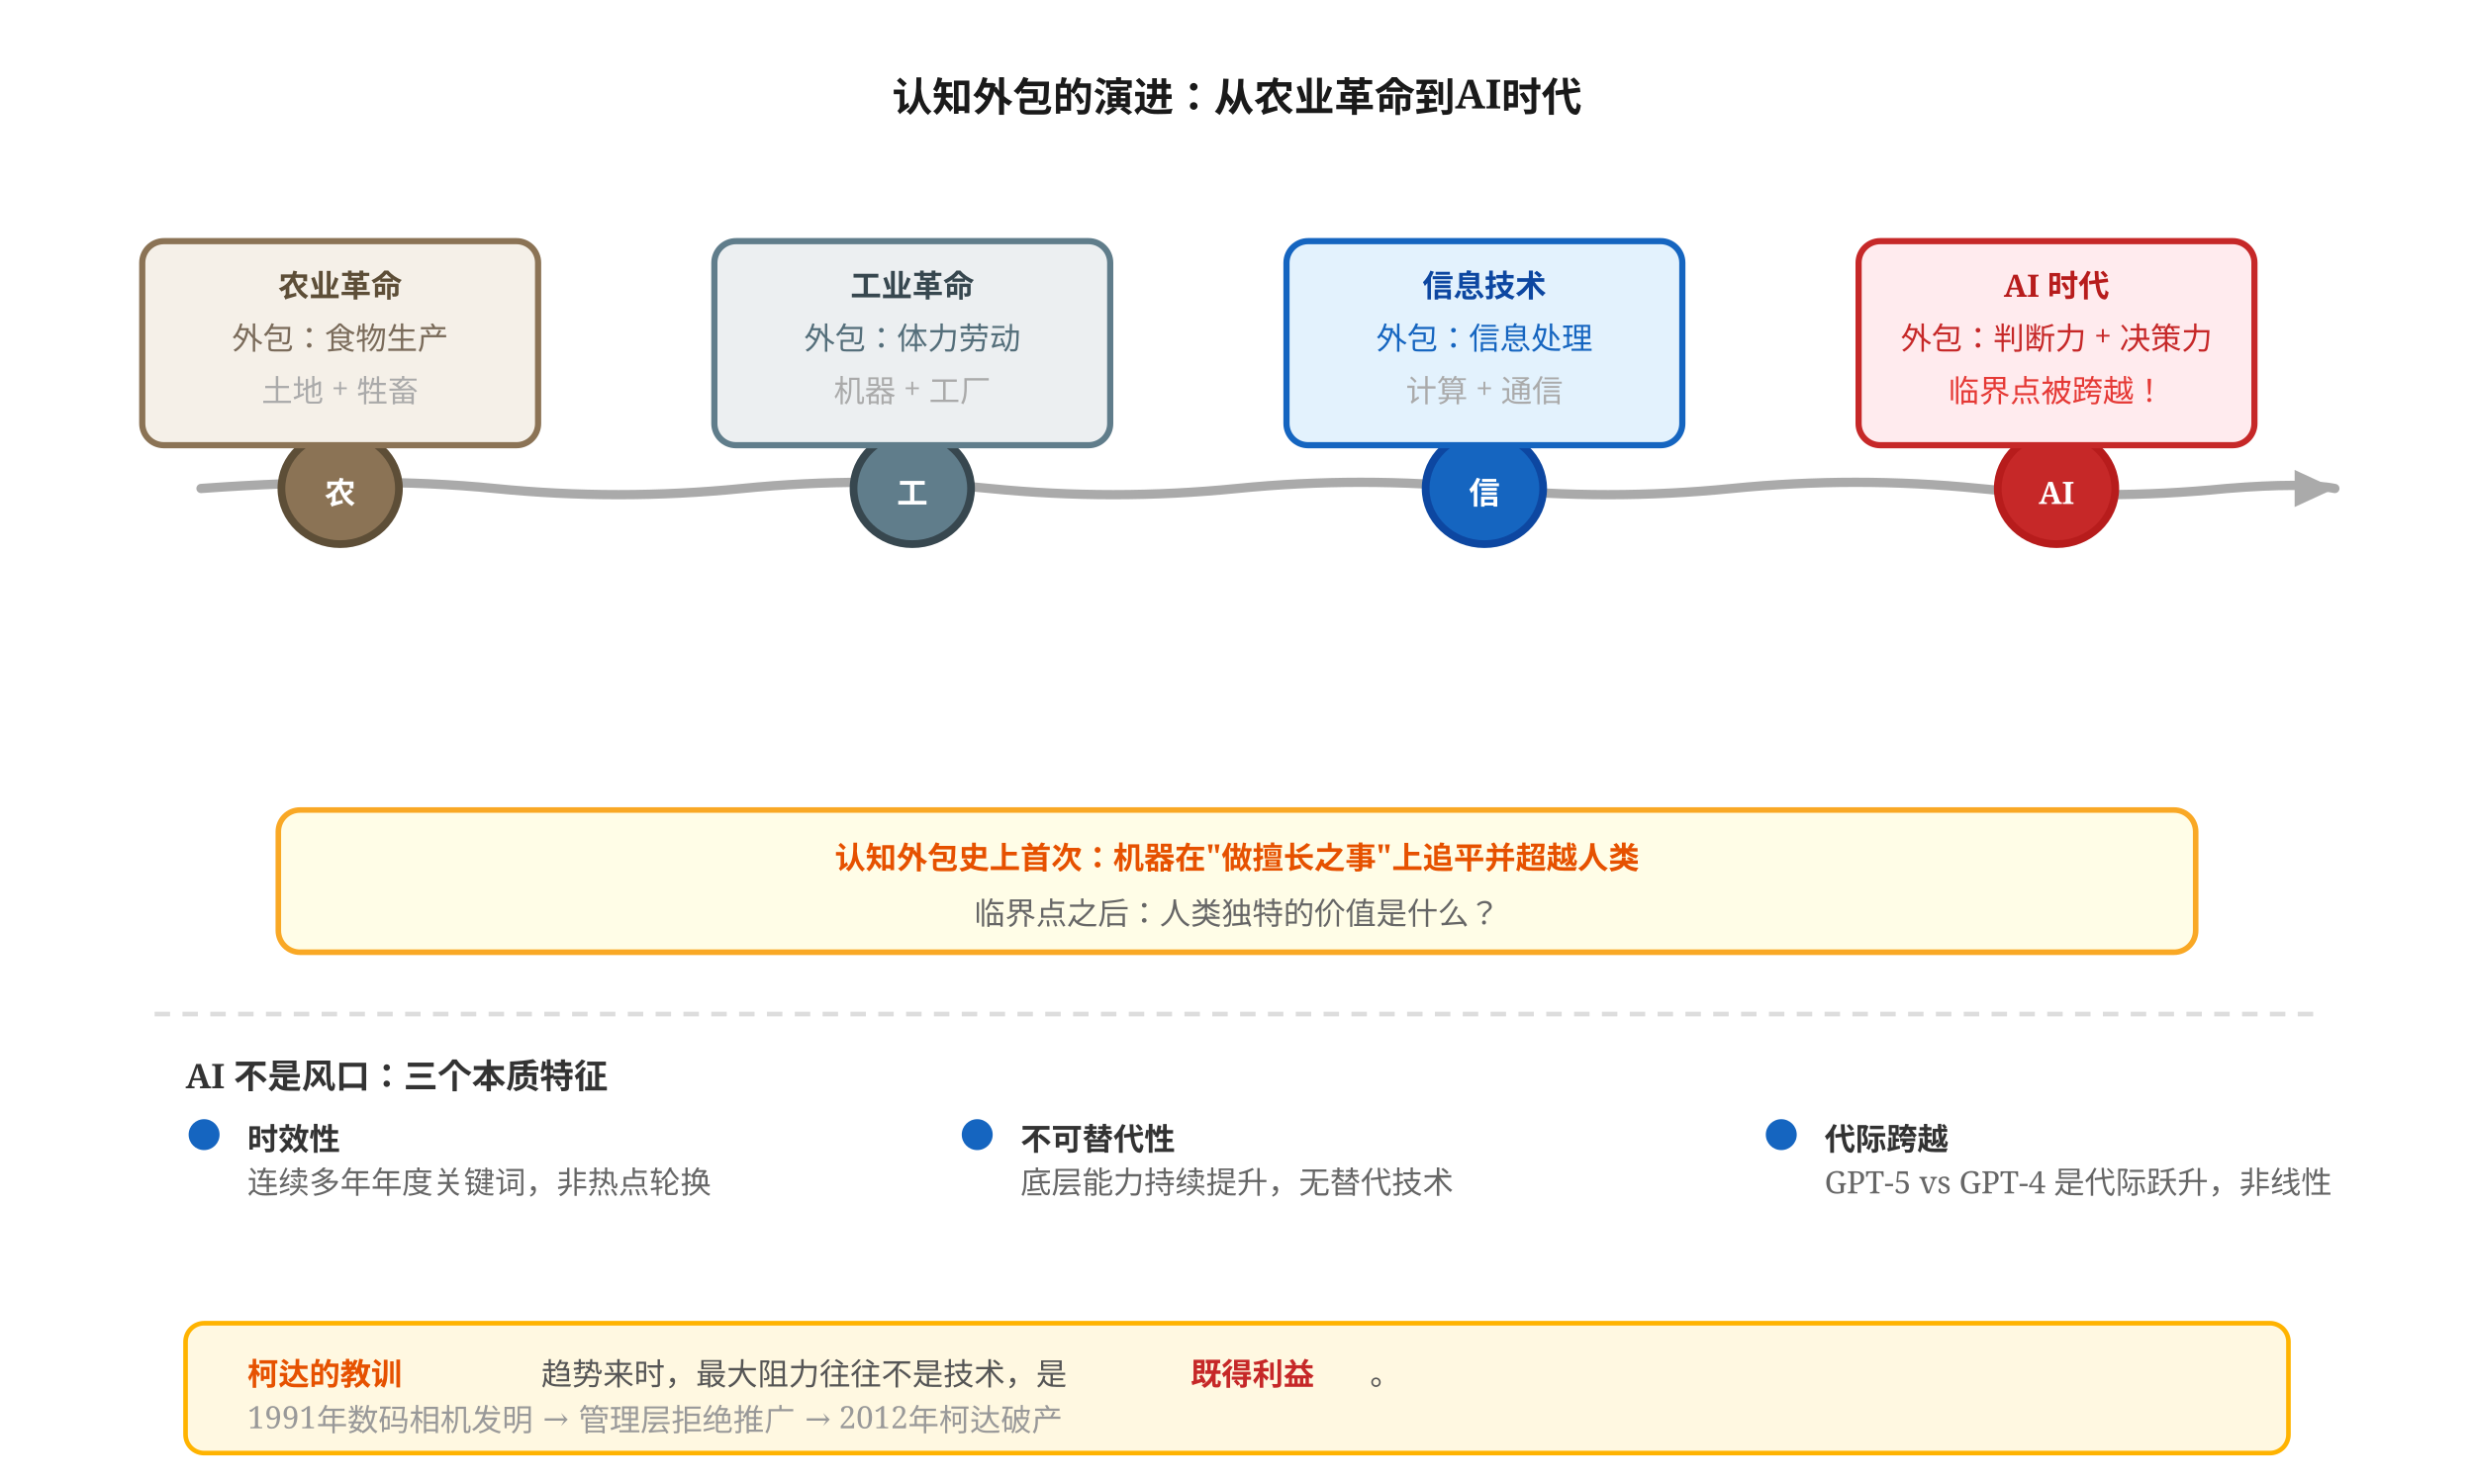
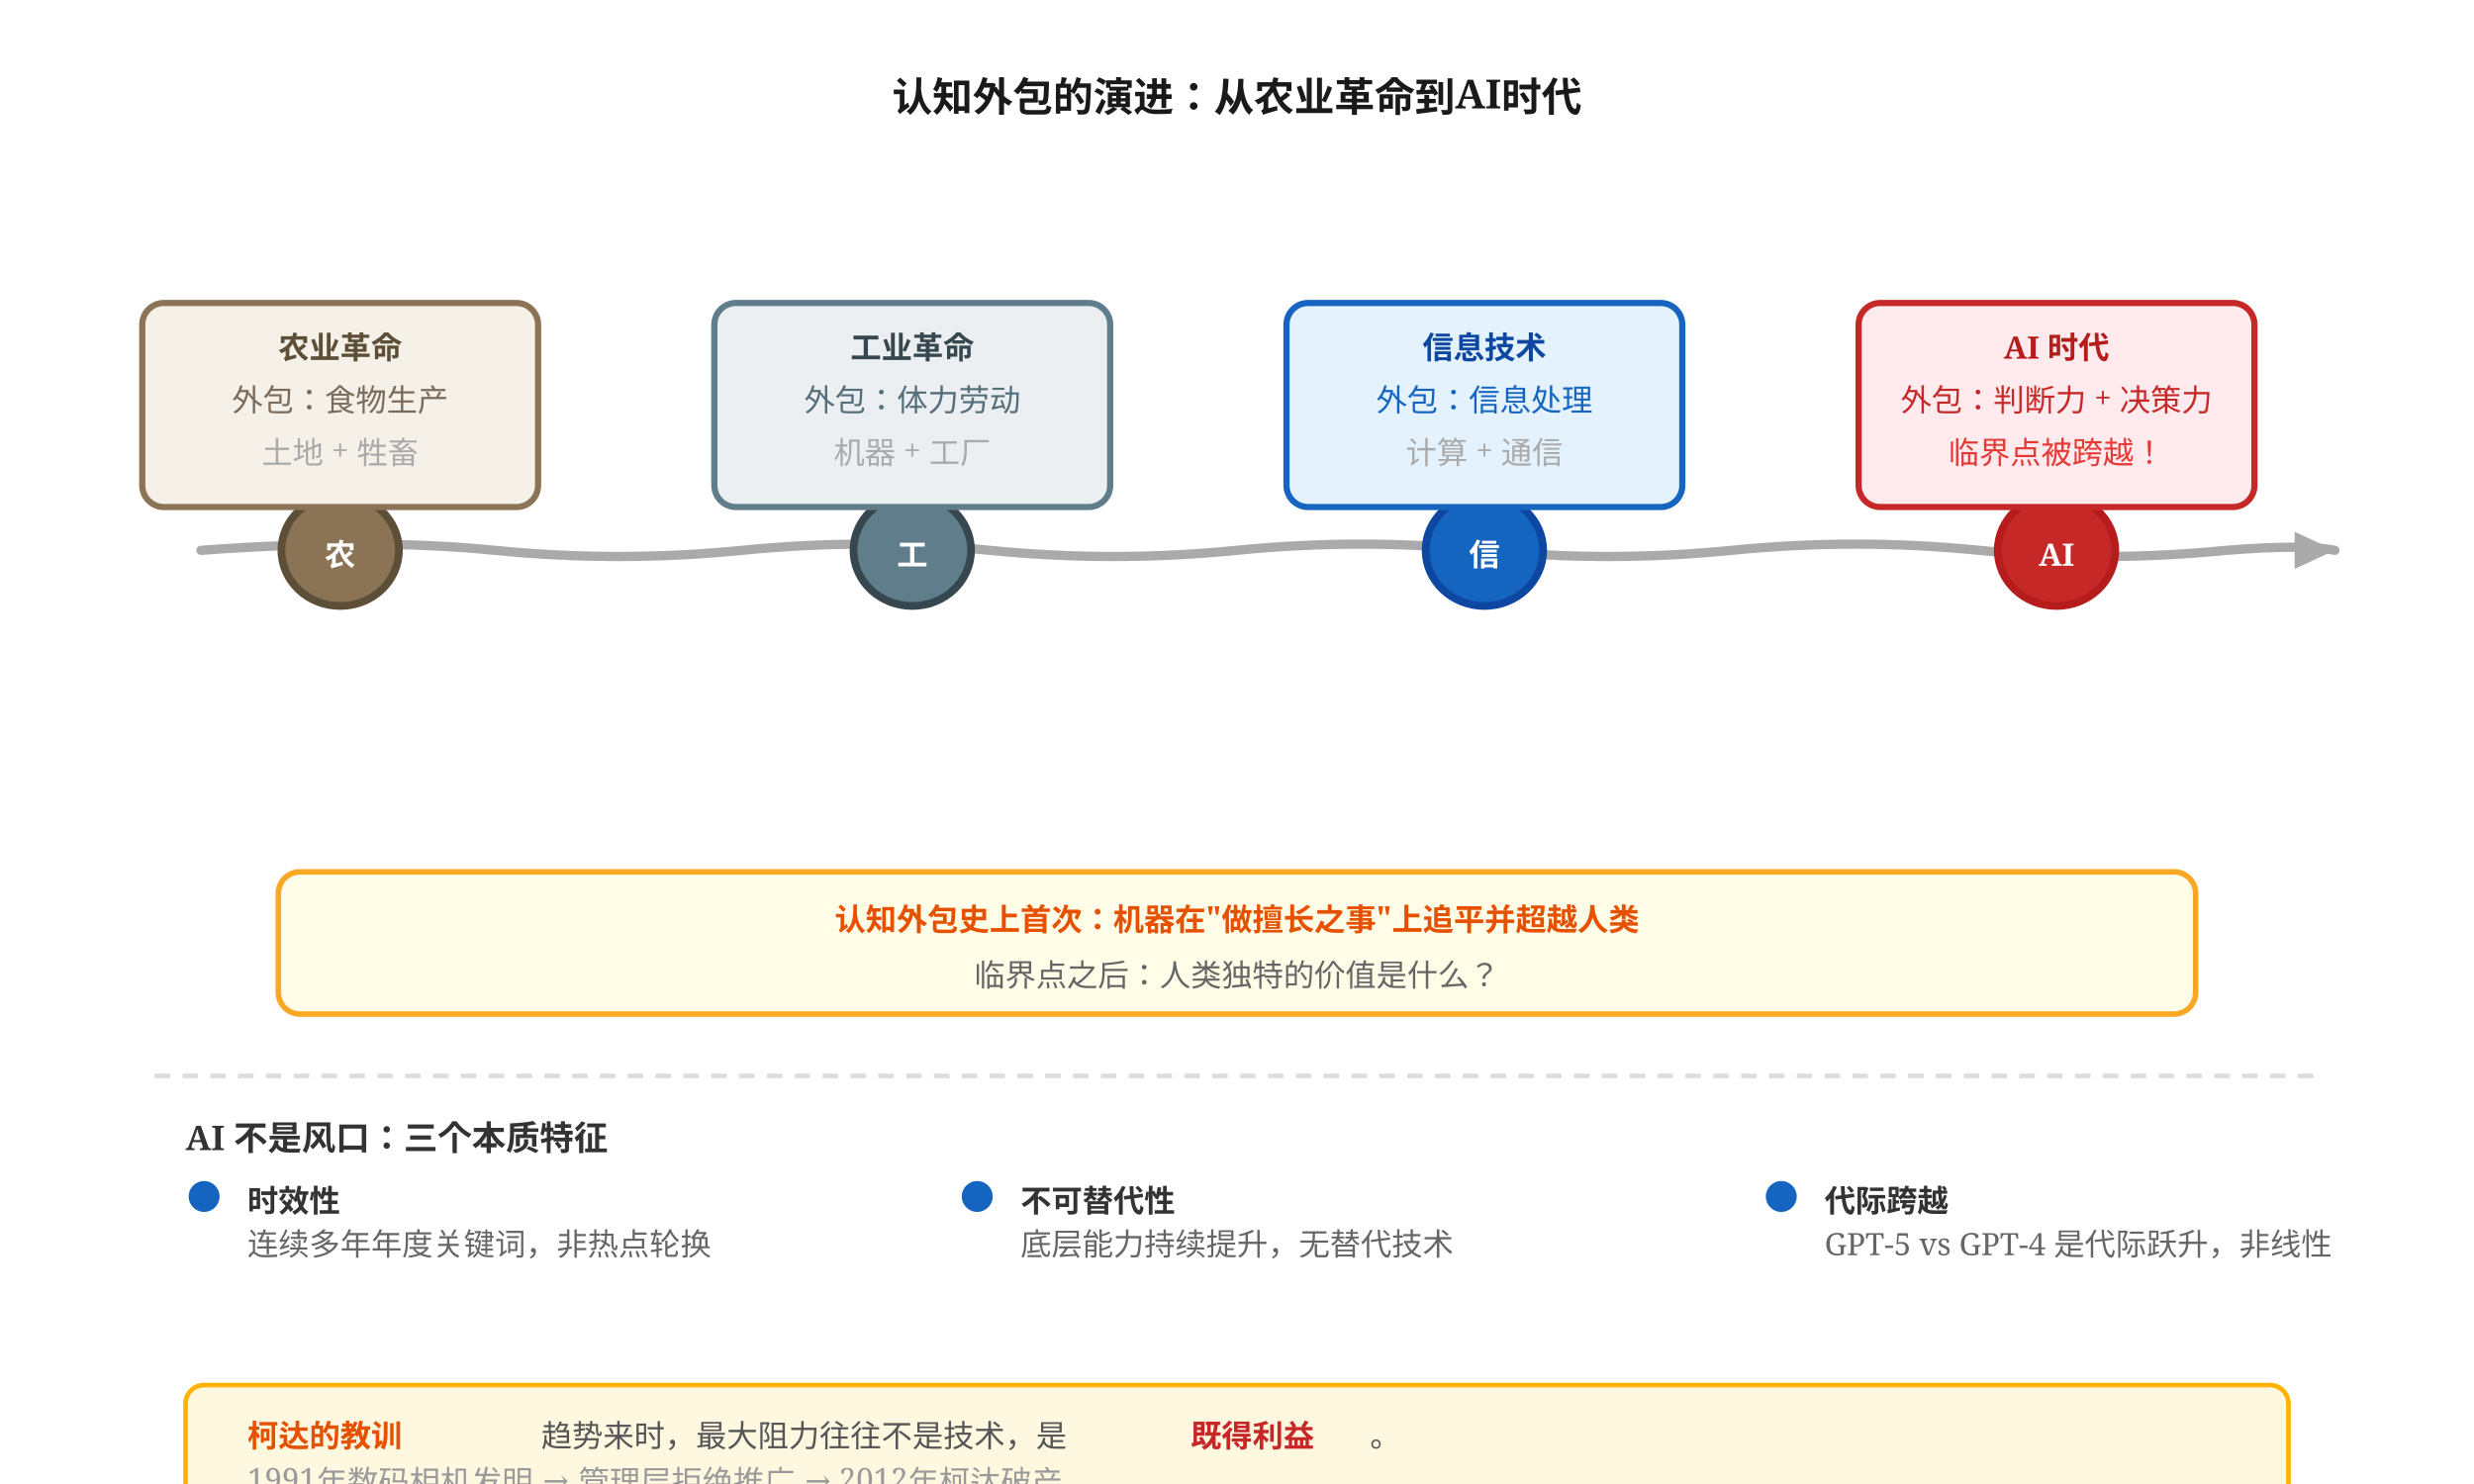
<svg xmlns="http://www.w3.org/2000/svg" viewBox="0 0 800 480" style="font-family: 'Songti SC', serif; background: #fefefe;">
  <rect width="800" height="480" fill="white" />
  <text x="400" y="36" text-anchor="middle" font-size="13" font-weight="bold" fill="#1a1a1a">认知外包的演进：从农业革命到AI时代</text>
-   <path d="M65 158 Q120 154 160 158 Q200 162 240 158 Q280 154 320 158 Q360 162 400 158 Q440 154 480 158 Q520 162 560 158 Q600 154 640 158 Q680 162 720 158 Q745 156 755 158" fill="none" stroke="#aaa" stroke-width="3" stroke-linecap="round" />
-   <polygon points="755,158 742,152 742,164" fill="#aaa" />
-   <g transform="translate(110, 158)">
+   <path d="M65 178 Q120 174 160 178 Q200 182 240 178 Q280 174 320 178 Q360 182 400 178 Q440 174 480 178 Q520 182 560 178 Q600 174 640 178 Q680 182 720 178 Q745 176 755 178" fill="none" stroke="#aaa" stroke-width="3" stroke-linecap="round" />
+   <polygon points="755,178 742,172 742,184" fill="#aaa" />
+   <g transform="translate(110, 178)">
    <ellipse cx="0" cy="0" rx="19" ry="18" fill="#8B7355" stroke="#5D4E37" stroke-width="2.5" />
    <text x="0" y="5" text-anchor="middle" font-size="10" fill="white" font-weight="bold">农</text>
    <rect x="-64" y="-80" width="128" height="66" rx="7" fill="#F5F0E8" stroke="#8B7355" stroke-width="2" />
    <text x="0" y="-62" text-anchor="middle" font-size="10" font-weight="bold" fill="#5D4E37">农业革命</text>
    <text x="0" y="-45" text-anchor="middle" font-size="10" fill="#7A6B5A">外包：食物生产</text>
    <text x="0" y="-28" text-anchor="middle" font-size="10" fill="#aaa">土地 + 牲畜</text>
  </g>
-   <g transform="translate(295, 158)">
+   <g transform="translate(295, 178)">
    <ellipse cx="0" cy="0" rx="19" ry="18" fill="#607D8B" stroke="#37474F" stroke-width="2.5" />
    <text x="0" y="5" text-anchor="middle" font-size="10" fill="white" font-weight="bold">工</text>
    <rect x="-64" y="-80" width="128" height="66" rx="7" fill="#ECEFF1" stroke="#607D8B" stroke-width="2" />
    <text x="0" y="-62" text-anchor="middle" font-size="10" font-weight="bold" fill="#37474F">工业革命</text>
    <text x="0" y="-45" text-anchor="middle" font-size="10" fill="#546E7A">外包：体力劳动</text>
    <text x="0" y="-28" text-anchor="middle" font-size="10" fill="#aaa">机器 + 工厂</text>
  </g>
-   <g transform="translate(480, 158)">
+   <g transform="translate(480, 178)">
    <ellipse cx="0" cy="0" rx="19" ry="18" fill="#1565C0" stroke="#0D47A1" stroke-width="2.5" />
    <text x="0" y="5" text-anchor="middle" font-size="10" fill="white" font-weight="bold">信</text>
    <rect x="-64" y="-80" width="128" height="66" rx="7" fill="#E3F2FD" stroke="#1565C0" stroke-width="2" />
    <text x="0" y="-62" text-anchor="middle" font-size="10" font-weight="bold" fill="#0D47A1">信息技术</text>
    <text x="0" y="-45" text-anchor="middle" font-size="10" fill="#1565C0">外包：信息处理</text>
    <text x="0" y="-28" text-anchor="middle" font-size="10" fill="#aaa">计算 + 通信</text>
  </g>
-   <g transform="translate(665, 158)">
+   <g transform="translate(665, 178)">
    <ellipse cx="0" cy="0" rx="19" ry="18" fill="#C62828" stroke="#B71C1C" stroke-width="2.5" />
    <text x="0" y="5" text-anchor="middle" font-size="10" fill="white" font-weight="bold">AI</text>
    <rect x="-64" y="-80" width="128" height="66" rx="7" fill="#FFEBEE" stroke="#C62828" stroke-width="2" />
    <text x="0" y="-62" text-anchor="middle" font-size="10" font-weight="bold" fill="#B71C1C">AI 时代</text>
    <text x="0" y="-45" text-anchor="middle" font-size="10" fill="#C62828">外包：判断力 + 决策力</text>
    <text x="0" y="-28" text-anchor="middle" font-size="10" fill="#E53935">临界点被跨越！</text>
  </g>
-   <rect x="90" y="262" width="620" height="46" rx="7" fill="#FFFDE7" stroke="#F9A825" stroke-width="1.8" />
-   <text x="400" y="281" text-anchor="middle" font-size="10" font-weight="bold" fill="#E65100">认知外包史上首次：机器在"做擅长之事"上追平并超越人类</text>
-   <text x="400" y="299" text-anchor="middle" font-size="10" fill="#666">临界点之后：人类独特的价值是什么？</text>
-   <line x1="50" y1="328" x2="750" y2="328" stroke="#ddd" stroke-width="1.5" stroke-dasharray="5,4" />
-   <text x="60" y="352" font-size="11" font-weight="bold" fill="#333">AI 不是风口：三个本质特征</text>
-   <g transform="translate(60, 372)">
+   <rect x="90" y="282" width="620" height="46" rx="7" fill="#FFFDE7" stroke="#F9A825" stroke-width="1.8" />
+   <text x="400" y="301" text-anchor="middle" font-size="10" font-weight="bold" fill="#E65100">认知外包史上首次：机器在"做擅长之事"上追平并超越人类</text>
+   <text x="400" y="319" text-anchor="middle" font-size="10" fill="#666">临界点之后：人类独特的价值是什么？</text>
+   <line x1="50" y1="348" x2="750" y2="348" stroke="#ddd" stroke-width="1.5" stroke-dasharray="5,4" />
+   <text x="60" y="372" font-size="11" font-weight="bold" fill="#333">AI 不是风口：三个本质特征</text>
+   <g transform="translate(60, 392)">
    <ellipse cx="6" cy="-5" rx="5" ry="5" fill="#1565C0" />
    <text x="20" y="0" font-size="10" font-weight="bold" fill="#333">时效性</text>
    <text x="20" y="14" font-size="10" fill="#666">连续多年年度关键词，非热点轮换</text>
  </g>
-   <g transform="translate(310, 372)">
+   <g transform="translate(310, 392)">
    <ellipse cx="6" cy="-5" rx="5" ry="5" fill="#1565C0" />
    <text x="20" y="0" font-size="10" font-weight="bold" fill="#333">不可替代性</text>
    <text x="20" y="14" font-size="10" fill="#666">底层能力持续提升，无替代技术</text>
  </g>
-   <g transform="translate(570, 372)">
+   <g transform="translate(570, 392)">
    <ellipse cx="6" cy="-5" rx="5" ry="5" fill="#1565C0" />
    <text x="20" y="0" font-size="10" font-weight="bold" fill="#333">代际跨越</text>
    <text x="20" y="14" font-size="10" fill="#666">GPT-5 vs GPT-4 是代际跃升，非线性</text>
  </g>
-   <rect x="60" y="428" width="680" height="42" rx="6" fill="#FFF8E1" stroke="#FFB300" stroke-width="1.5" />
-   <text x="80" y="448" font-size="10" font-weight="bold" fill="#E65100">柯达的教训</text>
-   <text x="175" y="448" font-size="10" fill="#555">趋势来时，最大阻力往往不是技术，是</text>
-   <text x="385" y="448" font-size="10" font-weight="bold" fill="#C62828">既得利益</text>
-   <text x="443" y="448" font-size="10" fill="#555">。</text>
-   <text x="80" y="462" font-size="10" fill="#999">1991年数码相机发明 → 管理层拒绝推广 → 2012年柯达破产</text>
+   <rect x="60" y="448" width="680" height="42" rx="6" fill="#FFF8E1" stroke="#FFB300" stroke-width="1.5" />
+   <text x="80" y="468" font-size="10" font-weight="bold" fill="#E65100">柯达的教训</text>
+   <text x="175" y="468" font-size="10" fill="#555">趋势来时，最大阻力往往不是技术，是</text>
+   <text x="385" y="468" font-size="10" font-weight="bold" fill="#C62828">既得利益</text>
+   <text x="443" y="468" font-size="10" fill="#555">。</text>
+   <text x="80" y="482" font-size="10" fill="#999">1991年数码相机发明 → 管理层拒绝推广 → 2012年柯达破产</text>
</svg>
